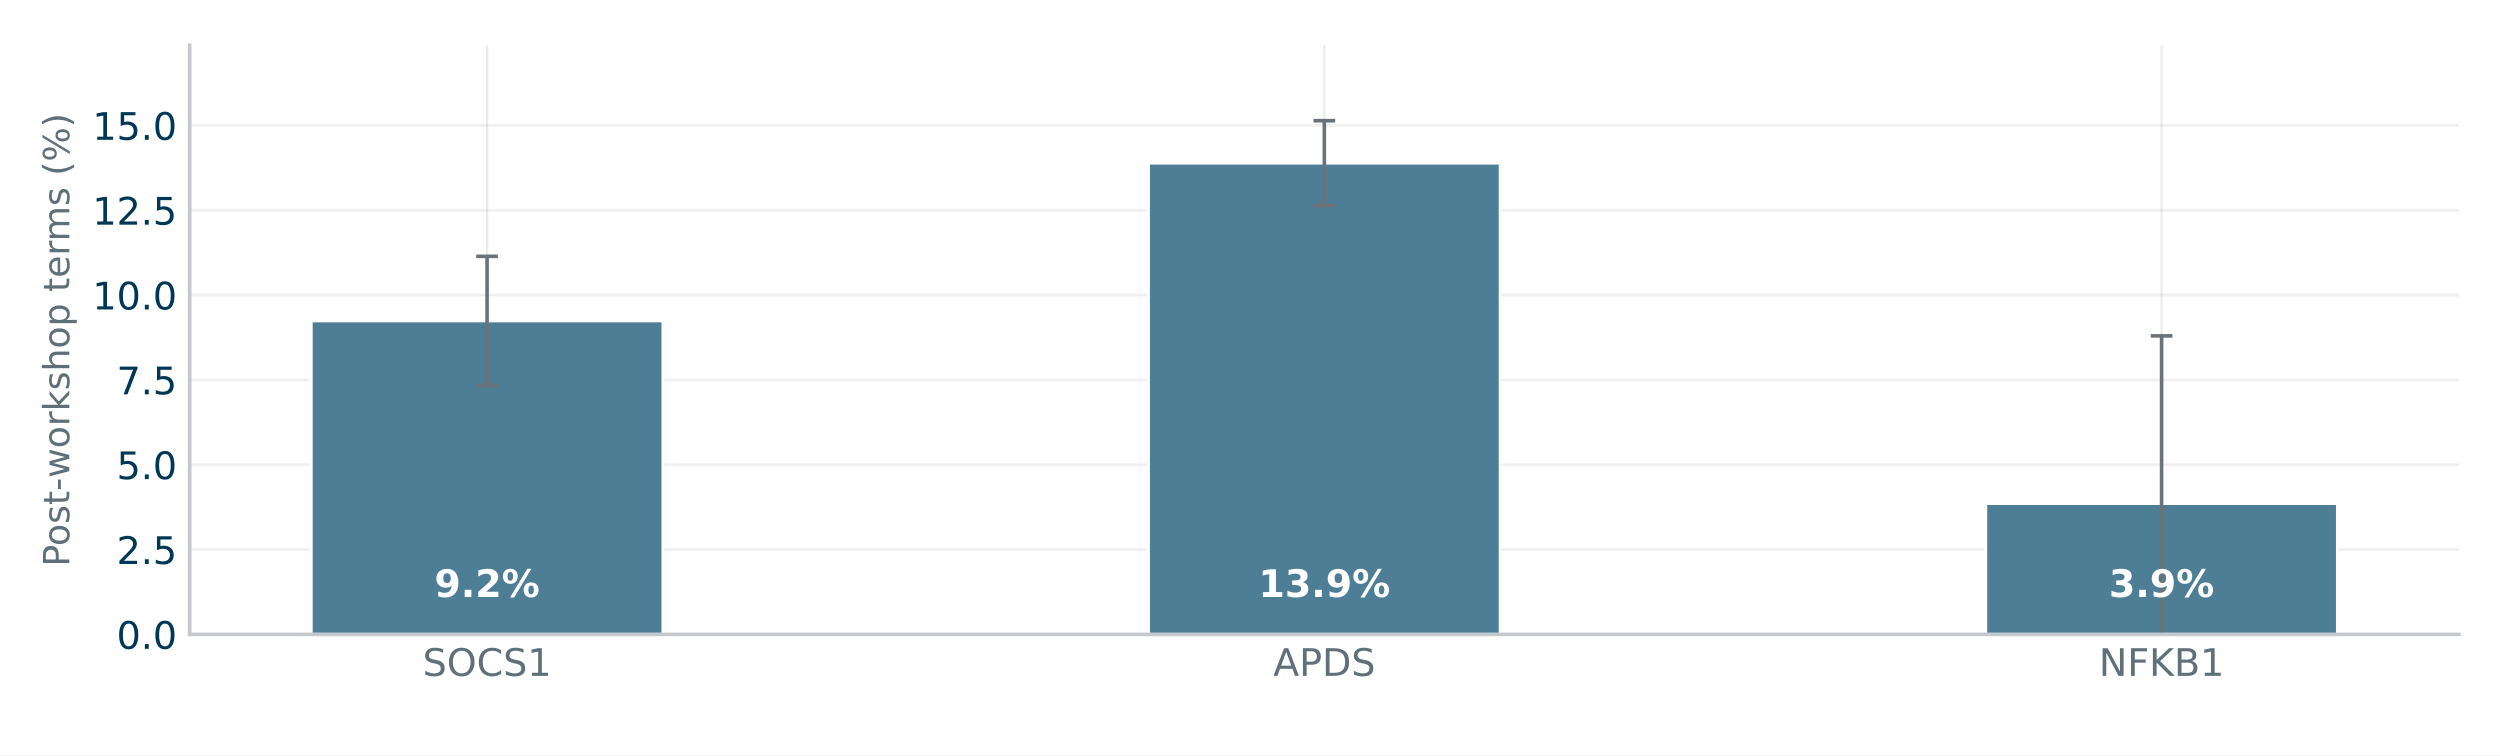
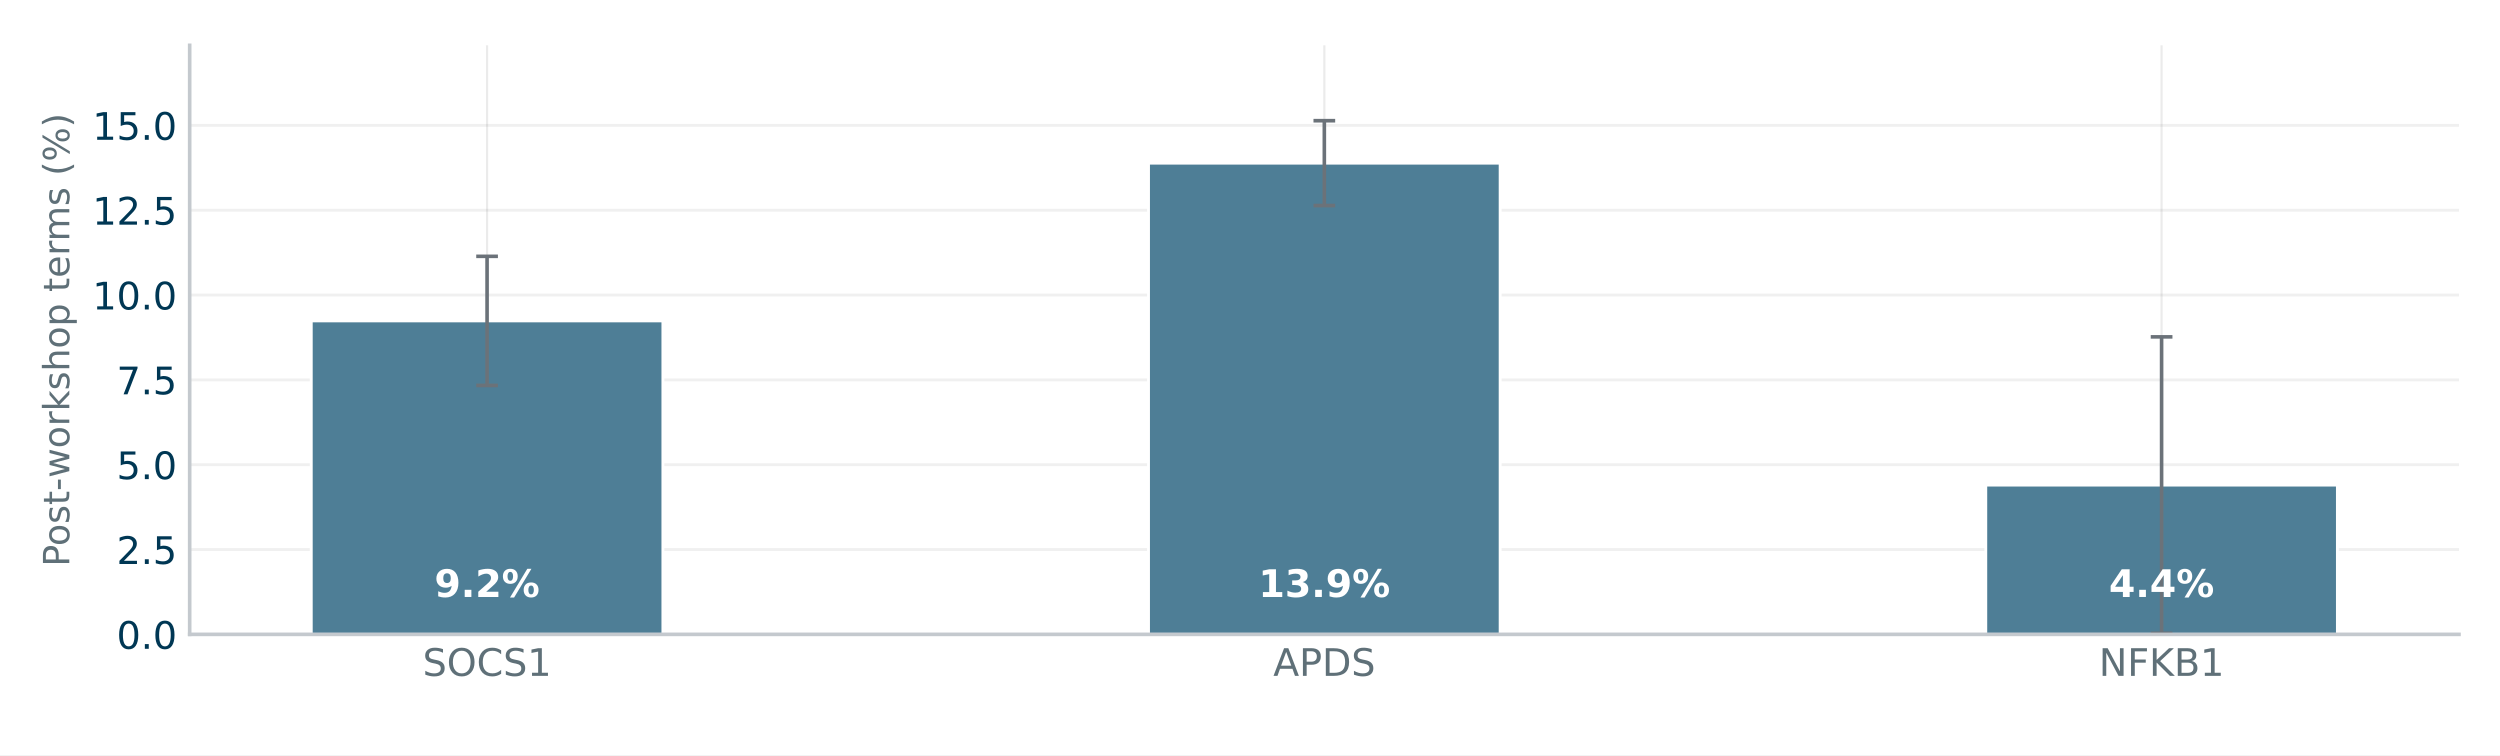
<svg xmlns="http://www.w3.org/2000/svg" xmlns:xlink="http://www.w3.org/1999/xlink" width="691.2pt" height="208.8pt" viewBox="0 0 691.2 208.8" version="1.1">
  <defs>
    <style type="text/css">*{stroke-linejoin: round; stroke-linecap: butt}</style>
  </defs>
  <g id="figure_1">
    <g id="patch_1">
      <path d="M 0 208.8  L 691.2 208.8  L 691.2 0  L 0 0  z " style="fill: #ffffff" />
    </g>
    <g id="axes_1">
      <g id="patch_2">
        <path d="M 52.442 175.392  L 679.86 175.392  L 679.86 12.528  L 52.442 12.528  z " style="fill: #ffffff" />
      </g>
      <g id="matplotlib.axis_1">
        <g id="xtick_1">
          <g id="line2d_1">
-             <path d="M 134.666 175.392  L 134.666 12.528  " clip-path="url(#p25dee4b56e)" style="fill: none; stroke: #b0b0b0; stroke-opacity: 0.25; stroke-width: 0.6; stroke-linecap: square" />
+             <path d="M 134.666 175.392  L 134.666 12.528  " clip-path="url(#p50e8179a1d)" style="fill: none; stroke: #b0b0b0; stroke-opacity: 0.25; stroke-width: 0.6; stroke-linecap: square" />
          </g>
          <g id="line2d_2" />
          <g id="text_1">
            <g style="fill: #5f7078" transform="translate(116.861 186.8695) scale(0.105 -0.105)">
              <defs>
                <path id="DejaVuSans-36" d="M 3425 4513  L 3425 3897  Q 3066 4069 2747 4153  Q 2428 4238 2131 4238  Q 1616 4238 1336 4038  Q 1056 3838 1056 3469  Q 1056 3159 1242 3001  Q 1428 2844 1947 2747  L 2328 2669  Q 3034 2534 3370 2195  Q 3706 1856 3706 1288  Q 3706 609 3251 259  Q 2797 -91 1919 -91  Q 1588 -91 1214 -16  Q 841 59 441 206  L 441 856  Q 825 641 1194 531  Q 1563 422 1919 422  Q 2459 422 2753 634  Q 3047 847 3047 1241  Q 3047 1584 2836 1778  Q 2625 1972 2144 2069  L 1759 2144  Q 1053 2284 737 2584  Q 422 2884 422 3419  Q 422 4038 858 4394  Q 1294 4750 2059 4750  Q 2388 4750 2728 4690  Q 3069 4631 3425 4513  z " transform="scale(0.015625)" />
                <path id="DejaVuSans-32" d="M 2522 4238  Q 1834 4238 1429 3725  Q 1025 3213 1025 2328  Q 1025 1447 1429 934  Q 1834 422 2522 422  Q 3209 422 3611 934  Q 4013 1447 4013 2328  Q 4013 3213 3611 3725  Q 3209 4238 2522 4238  z M 2522 4750  Q 3503 4750 4090 4092  Q 4678 3434 4678 2328  Q 4678 1225 4090 567  Q 3503 -91 2522 -91  Q 1538 -91 948 565  Q 359 1222 359 2328  Q 359 3434 948 4092  Q 1538 4750 2522 4750  z " transform="scale(0.015625)" />
                <path id="DejaVuSans-26" d="M 4122 4306  L 4122 3641  Q 3803 3938 3442 4084  Q 3081 4231 2675 4231  Q 1875 4231 1450 3742  Q 1025 3253 1025 2328  Q 1025 1406 1450 917  Q 1875 428 2675 428  Q 3081 428 3442 575  Q 3803 722 4122 1019  L 4122 359  Q 3791 134 3420 21  Q 3050 -91 2638 -91  Q 1578 -91 968 557  Q 359 1206 359 2328  Q 359 3453 968 4101  Q 1578 4750 2638 4750  Q 3056 4750 3426 4639  Q 3797 4528 4122 4306  z " transform="scale(0.015625)" />
                <path id="DejaVuSans-14" d="M 794 531  L 1825 531  L 1825 4091  L 703 3866  L 703 4441  L 1819 4666  L 2450 4666  L 2450 531  L 3481 531  L 3481 0  L 794 0  L 794 531  z " transform="scale(0.015625)" />
              </defs>
              <use xlink:href="#DejaVuSans-36" />
              <use xlink:href="#DejaVuSans-32" transform="translate(63.48438 0)" />
              <use xlink:href="#DejaVuSans-26" transform="translate(142.2031 0)" />
              <use xlink:href="#DejaVuSans-36" transform="translate(212.0312 0)" />
              <use xlink:href="#DejaVuSans-14" transform="translate(275.5156 0)" />
            </g>
          </g>
        </g>
        <g id="xtick_2">
          <g id="line2d_3">
-             <path d="M 366.151 175.392  L 366.151 12.528  " clip-path="url(#p25dee4b56e)" style="fill: none; stroke: #b0b0b0; stroke-opacity: 0.25; stroke-width: 0.6; stroke-linecap: square" />
+             <path d="M 366.151 175.392  L 366.151 12.528  " clip-path="url(#p50e8179a1d)" style="fill: none; stroke: #b0b0b0; stroke-opacity: 0.25; stroke-width: 0.6; stroke-linecap: square" />
          </g>
          <g id="line2d_4" />
          <g id="text_2">
            <g style="fill: #5f7078" transform="translate(352.0188 186.8695) scale(0.105 -0.105)">
              <defs>
                <path id="DejaVuSans-24" d="M 2188 4044  L 1331 1722  L 3047 1722  L 2188 4044  z M 1831 4666  L 2547 4666  L 4325 0  L 3669 0  L 3244 1197  L 1141 1197  L 716 0  L 50 0  L 1831 4666  z " transform="scale(0.015625)" />
                <path id="DejaVuSans-33" d="M 1259 4147  L 1259 2394  L 2053 2394  Q 2494 2394 2734 2622  Q 2975 2850 2975 3272  Q 2975 3691 2734 3919  Q 2494 4147 2053 4147  L 1259 4147  z M 628 4666  L 2053 4666  Q 2838 4666 3239 4311  Q 3641 3956 3641 3272  Q 3641 2581 3239 2228  Q 2838 1875 2053 1875  L 1259 1875  L 1259 0  L 628 0  L 628 4666  z " transform="scale(0.015625)" />
                <path id="DejaVuSans-27" d="M 1259 4147  L 1259 519  L 2022 519  Q 2988 519 3436 956  Q 3884 1394 3884 2338  Q 3884 3275 3436 3711  Q 2988 4147 2022 4147  L 1259 4147  z M 628 4666  L 1925 4666  Q 3281 4666 3915 4102  Q 4550 3538 4550 2338  Q 4550 1131 3912 565  Q 3275 0 1925 0  L 628 0  L 628 4666  z " transform="scale(0.015625)" />
              </defs>
              <use xlink:href="#DejaVuSans-24" />
              <use xlink:href="#DejaVuSans-33" transform="translate(68.40625 0)" />
              <use xlink:href="#DejaVuSans-27" transform="translate(128.7031 0)" />
              <use xlink:href="#DejaVuSans-36" transform="translate(205.7031 0)" />
            </g>
          </g>
        </g>
        <g id="xtick_3">
          <g id="line2d_5">
-             <path d="M 597.636 175.392  L 597.636 12.528  " clip-path="url(#p25dee4b56e)" style="fill: none; stroke: #b0b0b0; stroke-opacity: 0.25; stroke-width: 0.6; stroke-linecap: square" />
+             <path d="M 597.636 175.392  L 597.636 12.528  " clip-path="url(#p50e8179a1d)" style="fill: none; stroke: #b0b0b0; stroke-opacity: 0.25; stroke-width: 0.6; stroke-linecap: square" />
          </g>
          <g id="line2d_6" />
          <g id="text_3">
            <g style="fill: #5f7078" transform="translate(580.3041 186.8695) scale(0.105 -0.105)">
              <defs>
                <path id="DejaVuSans-31" d="M 628 4666  L 1478 4666  L 3547 763  L 3547 4666  L 4159 4666  L 4159 0  L 3309 0  L 1241 3903  L 1241 0  L 628 0  L 628 4666  z " transform="scale(0.015625)" />
                <path id="DejaVuSans-29" d="M 628 4666  L 3309 4666  L 3309 4134  L 1259 4134  L 1259 2759  L 3109 2759  L 3109 2228  L 1259 2228  L 1259 0  L 628 0  L 628 4666  z " transform="scale(0.015625)" />
                <path id="DejaVuSans-2e" d="M 628 4666  L 1259 4666  L 1259 2694  L 3353 4666  L 4166 4666  L 1850 2491  L 4331 0  L 3500 0  L 1259 2247  L 1259 0  L 628 0  L 628 4666  z " transform="scale(0.015625)" />
                <path id="DejaVuSans-25" d="M 1259 2228  L 1259 519  L 2272 519  Q 2781 519 3026 730  Q 3272 941 3272 1375  Q 3272 1813 3026 2020  Q 2781 2228 2272 2228  L 1259 2228  z M 1259 4147  L 1259 2741  L 2194 2741  Q 2656 2741 2882 2914  Q 3109 3088 3109 3444  Q 3109 3797 2882 3972  Q 2656 4147 2194 4147  L 1259 4147  z M 628 4666  L 2241 4666  Q 2963 4666 3353 4366  Q 3744 4066 3744 3513  Q 3744 3084 3544 2831  Q 3344 2578 2956 2516  Q 3422 2416 3680 2098  Q 3938 1781 3938 1306  Q 3938 681 3513 340  Q 3088 0 2303 0  L 628 0  L 628 4666  z " transform="scale(0.015625)" />
              </defs>
              <use xlink:href="#DejaVuSans-31" />
              <use xlink:href="#DejaVuSans-29" transform="translate(74.8125 0)" />
              <use xlink:href="#DejaVuSans-2e" transform="translate(132.3281 0)" />
              <use xlink:href="#DejaVuSans-25" transform="translate(197.9062 0)" />
              <use xlink:href="#DejaVuSans-14" transform="translate(266.5156 0)" />
            </g>
          </g>
        </g>
      </g>
      <g id="matplotlib.axis_2">
        <g id="ytick_1">
          <g id="line2d_7">
-             <path d="M 52.442 175.392  L 679.86 175.392  " clip-path="url(#p25dee4b56e)" style="fill: none; stroke: #000000; stroke-opacity: 0.06; stroke-width: 0.8; stroke-linecap: square" />
+             <path d="M 52.442 175.392  L 679.86 175.392  " clip-path="url(#p50e8179a1d)" style="fill: none; stroke: #000000; stroke-opacity: 0.06; stroke-width: 0.8; stroke-linecap: square" />
          </g>
          <g id="line2d_8" />
          <g id="text_4">
            <g style="fill: #003754" transform="translate(32.24406 179.3808) scale(0.105 -0.105)">
              <defs>
                <path id="DejaVuSans-13" d="M 2034 4250  Q 1547 4250 1301 3770  Q 1056 3291 1056 2328  Q 1056 1369 1301 889  Q 1547 409 2034 409  Q 2525 409 2770 889  Q 3016 1369 3016 2328  Q 3016 3291 2770 3770  Q 2525 4250 2034 4250  z M 2034 4750  Q 2819 4750 3233 4129  Q 3647 3509 3647 2328  Q 3647 1150 3233 529  Q 2819 -91 2034 -91  Q 1250 -91 836 529  Q 422 1150 422 2328  Q 422 3509 836 4129  Q 1250 4750 2034 4750  z " transform="scale(0.015625)" />
                <path id="DejaVuSans-11" d="M 684 794  L 1344 794  L 1344 0  L 684 0  L 684 794  z " transform="scale(0.015625)" />
              </defs>
              <use xlink:href="#DejaVuSans-13" />
              <use xlink:href="#DejaVuSans-11" transform="translate(63.625 0)" />
              <use xlink:href="#DejaVuSans-13" transform="translate(95.40625 0)" />
            </g>
          </g>
        </g>
        <g id="ytick_2">
          <g id="line2d_9">
-             <path d="M 52.442 151.938  L 679.86 151.938  " clip-path="url(#p25dee4b56e)" style="fill: none; stroke: #000000; stroke-opacity: 0.06; stroke-width: 0.8; stroke-linecap: square" />
+             <path d="M 52.442 151.938  L 679.86 151.938  " clip-path="url(#p50e8179a1d)" style="fill: none; stroke: #000000; stroke-opacity: 0.06; stroke-width: 0.8; stroke-linecap: square" />
          </g>
          <g id="line2d_10" />
          <g id="text_5">
            <g style="fill: #003754" transform="translate(32.24406 155.9263) scale(0.105 -0.105)">
              <defs>
                <path id="DejaVuSans-15" d="M 1228 531  L 3431 531  L 3431 0  L 469 0  L 469 531  Q 828 903 1448 1529  Q 2069 2156 2228 2338  Q 2531 2678 2651 2914  Q 2772 3150 2772 3378  Q 2772 3750 2511 3984  Q 2250 4219 1831 4219  Q 1534 4219 1204 4116  Q 875 4013 500 3803  L 500 4441  Q 881 4594 1212 4672  Q 1544 4750 1819 4750  Q 2544 4750 2975 4387  Q 3406 4025 3406 3419  Q 3406 3131 3298 2873  Q 3191 2616 2906 2266  Q 2828 2175 2409 1742  Q 1991 1309 1228 531  z " transform="scale(0.015625)" />
                <path id="DejaVuSans-18" d="M 691 4666  L 3169 4666  L 3169 4134  L 1269 4134  L 1269 2991  Q 1406 3038 1543 3061  Q 1681 3084 1819 3084  Q 2600 3084 3056 2656  Q 3513 2228 3513 1497  Q 3513 744 3044 326  Q 2575 -91 1722 -91  Q 1428 -91 1123 -41  Q 819 9 494 109  L 494 744  Q 775 591 1075 516  Q 1375 441 1709 441  Q 2250 441 2565 725  Q 2881 1009 2881 1497  Q 2881 1984 2565 2268  Q 2250 2553 1709 2553  Q 1456 2553 1204 2497  Q 953 2441 691 2322  L 691 4666  z " transform="scale(0.015625)" />
              </defs>
              <use xlink:href="#DejaVuSans-15" />
              <use xlink:href="#DejaVuSans-11" transform="translate(63.625 0)" />
              <use xlink:href="#DejaVuSans-18" transform="translate(95.40625 0)" />
            </g>
          </g>
        </g>
        <g id="ytick_3">
          <g id="line2d_11">
-             <path d="M 52.442 128.483  L 679.86 128.483  " clip-path="url(#p25dee4b56e)" style="fill: none; stroke: #000000; stroke-opacity: 0.06; stroke-width: 0.8; stroke-linecap: square" />
+             <path d="M 52.442 128.483  L 679.86 128.483  " clip-path="url(#p50e8179a1d)" style="fill: none; stroke: #000000; stroke-opacity: 0.06; stroke-width: 0.8; stroke-linecap: square" />
          </g>
          <g id="line2d_12" />
          <g id="text_6">
            <g style="fill: #003754" transform="translate(32.24406 132.4719) scale(0.105 -0.105)">
              <use xlink:href="#DejaVuSans-18" />
              <use xlink:href="#DejaVuSans-11" transform="translate(63.625 0)" />
              <use xlink:href="#DejaVuSans-13" transform="translate(95.40625 0)" />
            </g>
          </g>
        </g>
        <g id="ytick_4">
          <g id="line2d_13">
-             <path d="M 52.442 105.029  L 679.86 105.029  " clip-path="url(#p25dee4b56e)" style="fill: none; stroke: #000000; stroke-opacity: 0.06; stroke-width: 0.8; stroke-linecap: square" />
+             <path d="M 52.442 105.029  L 679.86 105.029  " clip-path="url(#p50e8179a1d)" style="fill: none; stroke: #000000; stroke-opacity: 0.06; stroke-width: 0.8; stroke-linecap: square" />
          </g>
          <g id="line2d_14" />
          <g id="text_7">
            <g style="fill: #003754" transform="translate(32.24406 109.0175) scale(0.105 -0.105)">
              <defs>
                <path id="DejaVuSans-1a" d="M 525 4666  L 3525 4666  L 3525 4397  L 1831 0  L 1172 0  L 2766 4134  L 525 4134  L 525 4666  z " transform="scale(0.015625)" />
              </defs>
              <use xlink:href="#DejaVuSans-1a" />
              <use xlink:href="#DejaVuSans-11" transform="translate(63.625 0)" />
              <use xlink:href="#DejaVuSans-18" transform="translate(95.40625 0)" />
            </g>
          </g>
        </g>
        <g id="ytick_5">
          <g id="line2d_15">
-             <path d="M 52.442 81.574  L 679.86 81.574  " clip-path="url(#p25dee4b56e)" style="fill: none; stroke: #000000; stroke-opacity: 0.06; stroke-width: 0.8; stroke-linecap: square" />
+             <path d="M 52.442 81.574  L 679.86 81.574  " clip-path="url(#p50e8179a1d)" style="fill: none; stroke: #000000; stroke-opacity: 0.06; stroke-width: 0.8; stroke-linecap: square" />
          </g>
          <g id="line2d_16" />
          <g id="text_8">
            <g style="fill: #003754" transform="translate(25.56344 85.56302) scale(0.105 -0.105)">
              <use xlink:href="#DejaVuSans-14" />
              <use xlink:href="#DejaVuSans-13" transform="translate(63.625 0)" />
              <use xlink:href="#DejaVuSans-11" transform="translate(127.25 0)" />
              <use xlink:href="#DejaVuSans-13" transform="translate(159.0312 0)" />
            </g>
          </g>
        </g>
        <g id="ytick_6">
          <g id="line2d_17">
-             <path d="M 52.442 58.12  L 679.86 58.12  " clip-path="url(#p25dee4b56e)" style="fill: none; stroke: #000000; stroke-opacity: 0.06; stroke-width: 0.8; stroke-linecap: square" />
+             <path d="M 52.442 58.12  L 679.86 58.12  " clip-path="url(#p50e8179a1d)" style="fill: none; stroke: #000000; stroke-opacity: 0.06; stroke-width: 0.8; stroke-linecap: square" />
          </g>
          <g id="line2d_18" />
          <g id="text_9">
            <g style="fill: #003754" transform="translate(25.56344 62.10859) scale(0.105 -0.105)">
              <use xlink:href="#DejaVuSans-14" />
              <use xlink:href="#DejaVuSans-15" transform="translate(63.625 0)" />
              <use xlink:href="#DejaVuSans-11" transform="translate(127.25 0)" />
              <use xlink:href="#DejaVuSans-18" transform="translate(159.0312 0)" />
            </g>
          </g>
        </g>
        <g id="ytick_7">
          <g id="line2d_19">
-             <path d="M 52.442 34.665  L 679.86 34.665  " clip-path="url(#p25dee4b56e)" style="fill: none; stroke: #000000; stroke-opacity: 0.06; stroke-width: 0.8; stroke-linecap: square" />
+             <path d="M 52.442 34.665  L 679.86 34.665  " clip-path="url(#p50e8179a1d)" style="fill: none; stroke: #000000; stroke-opacity: 0.06; stroke-width: 0.8; stroke-linecap: square" />
          </g>
          <g id="line2d_20" />
          <g id="text_10">
            <g style="fill: #003754" transform="translate(25.56344 38.65415) scale(0.105 -0.105)">
              <use xlink:href="#DejaVuSans-14" />
              <use xlink:href="#DejaVuSans-18" transform="translate(63.625 0)" />
              <use xlink:href="#DejaVuSans-11" transform="translate(127.25 0)" />
              <use xlink:href="#DejaVuSans-13" transform="translate(159.0312 0)" />
            </g>
          </g>
        </g>
        <g id="text_11">
          <g style="fill: #5f7078" transform="translate(19.16109 156.6413) rotate(-90) scale(0.1 -0.1)">
            <defs>
              <path id="DejaVuSans-52" d="M 1959 3097  Q 1497 3097 1228 2736  Q 959 2375 959 1747  Q 959 1119 1226 758  Q 1494 397 1959 397  Q 2419 397 2687 759  Q 2956 1122 2956 1747  Q 2956 2369 2687 2733  Q 2419 3097 1959 3097  z M 1959 3584  Q 2709 3584 3137 3096  Q 3566 2609 3566 1747  Q 3566 888 3137 398  Q 2709 -91 1959 -91  Q 1206 -91 779 398  Q 353 888 353 1747  Q 353 2609 779 3096  Q 1206 3584 1959 3584  z " transform="scale(0.015625)" />
              <path id="DejaVuSans-56" d="M 2834 3397  L 2834 2853  Q 2591 2978 2328 3040  Q 2066 3103 1784 3103  Q 1356 3103 1142 2972  Q 928 2841 928 2578  Q 928 2378 1081 2264  Q 1234 2150 1697 2047  L 1894 2003  Q 2506 1872 2764 1633  Q 3022 1394 3022 966  Q 3022 478 2636 193  Q 2250 -91 1575 -91  Q 1294 -91 989 -36  Q 684 19 347 128  L 347 722  Q 666 556 975 473  Q 1284 391 1588 391  Q 1994 391 2212 530  Q 2431 669 2431 922  Q 2431 1156 2273 1281  Q 2116 1406 1581 1522  L 1381 1569  Q 847 1681 609 1914  Q 372 2147 372 2553  Q 372 3047 722 3315  Q 1072 3584 1716 3584  Q 2034 3584 2315 3537  Q 2597 3491 2834 3397  z " transform="scale(0.015625)" />
              <path id="DejaVuSans-57" d="M 1172 4494  L 1172 3500  L 2356 3500  L 2356 3053  L 1172 3053  L 1172 1153  Q 1172 725 1289 603  Q 1406 481 1766 481  L 2356 481  L 2356 0  L 1766 0  Q 1100 0 847 248  Q 594 497 594 1153  L 594 3053  L 172 3053  L 172 3500  L 594 3500  L 594 4494  L 1172 4494  z " transform="scale(0.015625)" />
              <path id="DejaVuSans-10" d="M 313 2009  L 1997 2009  L 1997 1497  L 313 1497  L 313 2009  z " transform="scale(0.015625)" />
              <path id="DejaVuSans-5a" d="M 269 3500  L 844 3500  L 1563 769  L 2278 3500  L 2956 3500  L 3675 769  L 4391 3500  L 4966 3500  L 4050 0  L 3372 0  L 2619 2869  L 1863 0  L 1184 0  L 269 3500  z " transform="scale(0.015625)" />
              <path id="DejaVuSans-55" d="M 2631 2963  Q 2534 3019 2420 3045  Q 2306 3072 2169 3072  Q 1681 3072 1420 2755  Q 1159 2438 1159 1844  L 1159 0  L 581 0  L 581 3500  L 1159 3500  L 1159 2956  Q 1341 3275 1631 3429  Q 1922 3584 2338 3584  Q 2397 3584 2469 3576  Q 2541 3569 2628 3553  L 2631 2963  z " transform="scale(0.015625)" />
              <path id="DejaVuSans-4e" d="M 581 4863  L 1159 4863  L 1159 1991  L 2875 3500  L 3609 3500  L 1753 1863  L 3688 0  L 2938 0  L 1159 1709  L 1159 0  L 581 0  L 581 4863  z " transform="scale(0.015625)" />
              <path id="DejaVuSans-4b" d="M 3513 2113  L 3513 0  L 2938 0  L 2938 2094  Q 2938 2591 2744 2837  Q 2550 3084 2163 3084  Q 1697 3084 1428 2787  Q 1159 2491 1159 1978  L 1159 0  L 581 0  L 581 4863  L 1159 4863  L 1159 2956  Q 1366 3272 1645 3428  Q 1925 3584 2291 3584  Q 2894 3584 3203 3211  Q 3513 2838 3513 2113  z " transform="scale(0.015625)" />
              <path id="DejaVuSans-53" d="M 1159 525  L 1159 -1331  L 581 -1331  L 581 3500  L 1159 3500  L 1159 2969  Q 1341 3281 1617 3432  Q 1894 3584 2278 3584  Q 2916 3584 3314 3078  Q 3713 2572 3713 1747  Q 3713 922 3314 415  Q 2916 -91 2278 -91  Q 1894 -91 1617 61  Q 1341 213 1159 525  z M 3116 1747  Q 3116 2381 2855 2742  Q 2594 3103 2138 3103  Q 1681 3103 1420 2742  Q 1159 2381 1159 1747  Q 1159 1113 1420 752  Q 1681 391 2138 391  Q 2594 391 2855 752  Q 3116 1113 3116 1747  z " transform="scale(0.015625)" />
              <path id="DejaVuSans-3" transform="scale(0.015625)" />
              <path id="DejaVuSans-48" d="M 3597 1894  L 3597 1613  L 953 1613  Q 991 1019 1311 708  Q 1631 397 2203 397  Q 2534 397 2845 478  Q 3156 559 3463 722  L 3463 178  Q 3153 47 2828 -22  Q 2503 -91 2169 -91  Q 1331 -91 842 396  Q 353 884 353 1716  Q 353 2575 817 3079  Q 1281 3584 2069 3584  Q 2775 3584 3186 3129  Q 3597 2675 3597 1894  z M 3022 2063  Q 3016 2534 2758 2815  Q 2500 3097 2075 3097  Q 1594 3097 1305 2825  Q 1016 2553 972 2059  L 3022 2063  z " transform="scale(0.015625)" />
              <path id="DejaVuSans-50" d="M 3328 2828  Q 3544 3216 3844 3400  Q 4144 3584 4550 3584  Q 5097 3584 5394 3201  Q 5691 2819 5691 2113  L 5691 0  L 5113 0  L 5113 2094  Q 5113 2597 4934 2840  Q 4756 3084 4391 3084  Q 3944 3084 3684 2787  Q 3425 2491 3425 1978  L 3425 0  L 2847 0  L 2847 2094  Q 2847 2600 2669 2842  Q 2491 3084 2119 3084  Q 1678 3084 1418 2786  Q 1159 2488 1159 1978  L 1159 0  L 581 0  L 581 3500  L 1159 3500  L 1159 2956  Q 1356 3278 1631 3431  Q 1906 3584 2284 3584  Q 2666 3584 2933 3390  Q 3200 3197 3328 2828  z " transform="scale(0.015625)" />
              <path id="DejaVuSans-b" d="M 1984 4856  Q 1566 4138 1362 3434  Q 1159 2731 1159 2009  Q 1159 1288 1364 580  Q 1569 -128 1984 -844  L 1484 -844  Q 1016 -109 783 600  Q 550 1309 550 2009  Q 550 2706 781 3412  Q 1013 4119 1484 4856  L 1984 4856  z " transform="scale(0.015625)" />
              <path id="DejaVuSans-8" d="M 4653 2053  Q 4381 2053 4226 1822  Q 4072 1591 4072 1178  Q 4072 772 4226 539  Q 4381 306 4653 306  Q 4919 306 5073 539  Q 5228 772 5228 1178  Q 5228 1588 5073 1820  Q 4919 2053 4653 2053  z M 4653 2450  Q 5147 2450 5437 2106  Q 5728 1763 5728 1178  Q 5728 594 5436 251  Q 5144 -91 4653 -91  Q 4153 -91 3862 251  Q 3572 594 3572 1178  Q 3572 1766 3864 2108  Q 4156 2450 4653 2450  z M 1428 4353  Q 1159 4353 1004 4120  Q 850 3888 850 3481  Q 850 3069 1003 2837  Q 1156 2606 1428 2606  Q 1700 2606 1854 2837  Q 2009 3069 2009 3481  Q 2009 3884 1853 4118  Q 1697 4353 1428 4353  z M 4250 4750  L 4750 4750  L 1831 -91  L 1331 -91  L 4250 4750  z M 1428 4750  Q 1922 4750 2215 4408  Q 2509 4066 2509 3481  Q 2509 2891 2217 2550  Q 1925 2209 1428 2209  Q 931 2209 642 2551  Q 353 2894 353 3481  Q 353 4063 643 4406  Q 934 4750 1428 4750  z " transform="scale(0.015625)" />
              <path id="DejaVuSans-c" d="M 513 4856  L 1013 4856  Q 1481 4119 1714 3412  Q 1947 2706 1947 2009  Q 1947 1309 1714 600  Q 1481 -109 1013 -844  L 513 -844  Q 928 -128 1133 580  Q 1338 1288 1338 2009  Q 1338 2731 1133 3434  Q 928 4138 513 4856  z " transform="scale(0.015625)" />
            </defs>
            <use xlink:href="#DejaVuSans-33" />
            <use xlink:href="#DejaVuSans-52" transform="translate(56.73438 0)" />
            <use xlink:href="#DejaVuSans-56" transform="translate(117.9219 0)" />
            <use xlink:href="#DejaVuSans-57" transform="translate(170.0156 0)" />
            <use xlink:href="#DejaVuSans-10" transform="translate(209.2188 0)" />
            <use xlink:href="#DejaVuSans-5a" transform="translate(245.2969 0)" />
            <use xlink:href="#DejaVuSans-52" transform="translate(327.0781 0)" />
            <use xlink:href="#DejaVuSans-55" transform="translate(388.2656 0)" />
            <use xlink:href="#DejaVuSans-4e" transform="translate(429.375 0)" />
            <use xlink:href="#DejaVuSans-56" transform="translate(487.2812 0)" />
            <use xlink:href="#DejaVuSans-4b" transform="translate(539.375 0)" />
            <use xlink:href="#DejaVuSans-52" transform="translate(602.75 0)" />
            <use xlink:href="#DejaVuSans-53" transform="translate(663.9375 0)" />
            <use xlink:href="#DejaVuSans-3" transform="translate(727.4219 0)" />
            <use xlink:href="#DejaVuSans-57" transform="translate(759.2031 0)" />
            <use xlink:href="#DejaVuSans-48" transform="translate(798.4062 0)" />
            <use xlink:href="#DejaVuSans-55" transform="translate(859.9375 0)" />
            <use xlink:href="#DejaVuSans-50" transform="translate(899.2969 0)" />
            <use xlink:href="#DejaVuSans-56" transform="translate(996.7031 0)" />
            <use xlink:href="#DejaVuSans-3" transform="translate(1048.797 0)" />
            <use xlink:href="#DejaVuSans-b" transform="translate(1080.578 0)" />
            <use xlink:href="#DejaVuSans-8" transform="translate(1119.594 0)" />
            <use xlink:href="#DejaVuSans-c" transform="translate(1214.609 0)" />
          </g>
        </g>
      </g>
      <g id="patch_3">
-         <path d="M 86.054 175.392  L 183.278 175.392  L 183.278 88.72  L 86.054 88.72  z " clip-path="url(#p25dee4b56e)" style="fill: #4e7e96; stroke: #ffffff; stroke-width: 0.8; stroke-linejoin: miter" />
+         <path d="M 86.054 175.392  L 183.278 175.392  L 183.278 88.72  L 86.054 88.72  z " clip-path="url(#p50e8179a1d)" style="fill: #4e7e96; stroke: #ffffff; stroke-width: 0.8; stroke-linejoin: miter" />
      </g>
      <g id="patch_4">
-         <path d="M 317.539 175.392  L 414.763 175.392  L 414.763 45.101  L 317.539 45.101  z " clip-path="url(#p25dee4b56e)" style="fill: #4e7e96; stroke: #ffffff; stroke-width: 0.8; stroke-linejoin: miter" />
+         <path d="M 317.539 175.392  L 414.763 175.392  L 414.763 45.101  L 317.539 45.101  z " clip-path="url(#p50e8179a1d)" style="fill: #4e7e96; stroke: #ffffff; stroke-width: 0.8; stroke-linejoin: miter" />
      </g>
      <g id="patch_5">
-         <path d="M 549.025 175.392  L 646.248 175.392  L 646.248 139.226  L 549.025 139.226  z " clip-path="url(#p25dee4b56e)" style="fill: #4e7e96; stroke: #ffffff; stroke-width: 0.8; stroke-linejoin: miter" />
+         <path d="M 549.025 175.392  L 646.248 175.392  L 646.248 134.113  L 549.025 134.113  z " clip-path="url(#p50e8179a1d)" style="fill: #4e7e96; stroke: #ffffff; stroke-width: 0.8; stroke-linejoin: miter" />
      </g>
      <g id="LineCollection_1">
-         <path d="M 134.666 106.565  L 134.666 70.876  " clip-path="url(#p25dee4b56e)" style="fill: none; stroke: #6b7279" />
-         <path d="M 366.151 56.833  L 366.151 33.369  " clip-path="url(#p25dee4b56e)" style="fill: none; stroke: #6b7279" />
-         <path d="M 597.636 185.588  L 597.636 92.865  " clip-path="url(#p25dee4b56e)" style="fill: none; stroke: #6b7279" />
+         <path d="M 134.666 106.565  L 134.666 70.876  " clip-path="url(#p50e8179a1d)" style="fill: none; stroke: #6b7279" />
+         <path d="M 366.151 56.833  L 366.151 33.369  " clip-path="url(#p50e8179a1d)" style="fill: none; stroke: #6b7279" />
+         <path d="M 597.636 175.089  L 597.636 93.136  " clip-path="url(#p50e8179a1d)" style="fill: none; stroke: #6b7279" />
      </g>
      <g id="line2d_21">
        <defs>
-           <path id="m7eb76744d6" d="M 3 0  L -3 -0  " style="stroke: #6b7279" />
+           <path id="ma414392f77" d="M 3 0  L -3 -0  " style="stroke: #6b7279" />
        </defs>
-         <g clip-path="url(#p25dee4b56e)">
-           <use xlink:href="#m7eb76744d6" x="134.666" y="106.565" style="fill: #1f77b4; stroke: #6b7279" />
-           <use xlink:href="#m7eb76744d6" x="366.151" y="56.833" style="fill: #1f77b4; stroke: #6b7279" />
-           <use xlink:href="#m7eb76744d6" x="597.636" y="185.588" style="fill: #1f77b4; stroke: #6b7279" />
+         <g clip-path="url(#p50e8179a1d)">
+           <use xlink:href="#ma414392f77" x="134.666" y="106.565" style="fill: #1f77b4; stroke: #6b7279" />
+           <use xlink:href="#ma414392f77" x="366.151" y="56.833" style="fill: #1f77b4; stroke: #6b7279" />
+           <use xlink:href="#ma414392f77" x="597.636" y="175.089" style="fill: #1f77b4; stroke: #6b7279" />
        </g>
      </g>
      <g id="line2d_22">
-         <g clip-path="url(#p25dee4b56e)">
-           <use xlink:href="#m7eb76744d6" x="134.666" y="70.876" style="fill: #1f77b4; stroke: #6b7279" />
-           <use xlink:href="#m7eb76744d6" x="366.151" y="33.369" style="fill: #1f77b4; stroke: #6b7279" />
-           <use xlink:href="#m7eb76744d6" x="597.636" y="92.865" style="fill: #1f77b4; stroke: #6b7279" />
+         <g clip-path="url(#p50e8179a1d)">
+           <use xlink:href="#ma414392f77" x="134.666" y="70.876" style="fill: #1f77b4; stroke: #6b7279" />
+           <use xlink:href="#ma414392f77" x="366.151" y="33.369" style="fill: #1f77b4; stroke: #6b7279" />
+           <use xlink:href="#ma414392f77" x="597.636" y="93.136" style="fill: #1f77b4; stroke: #6b7279" />
        </g>
      </g>
      <g id="patch_6">
        <path d="M 52.442 175.392  L 52.442 12.528  " style="fill: none; stroke: #c4c9ce; stroke-linejoin: miter; stroke-linecap: square" />
      </g>
      <g id="patch_7">
        <path d="M 52.442 175.392  L 679.86 175.392  " style="fill: none; stroke: #c4c9ce; stroke-linejoin: miter; stroke-linecap: square" />
      </g>
      <g id="text_12">
        <g style="fill: #ffffff" transform="translate(120.1054 165.0521) scale(0.105 -0.105)">
          <defs>
            <path id="DejaVuSans-Bold-1c" d="M 641 103  L 641 966  Q 928 831 1190 764  Q 1453 697 1709 697  Q 2247 697 2547 995  Q 2847 1294 2900 1881  Q 2688 1725 2447 1647  Q 2206 1569 1925 1569  Q 1209 1569 770 1986  Q 331 2403 331 3084  Q 331 3838 820 4291  Q 1309 4744 2131 4744  Q 3044 4744 3544 4128  Q 4044 3513 4044 2388  Q 4044 1231 3459 570  Q 2875 -91 1856 -91  Q 1528 -91 1228 -42  Q 928 6 641 103  z M 2125 2350  Q 2441 2350 2600 2554  Q 2759 2759 2759 3169  Q 2759 3575 2600 3781  Q 2441 3988 2125 3988  Q 1809 3988 1650 3781  Q 1491 3575 1491 3169  Q 1491 2759 1650 2554  Q 1809 2350 2125 2350  z " transform="scale(0.015625)" />
            <path id="DejaVuSans-Bold-11" d="M 653 1209  L 1778 1209  L 1778 0  L 653 0  L 653 1209  z " transform="scale(0.015625)" />
            <path id="DejaVuSans-Bold-15" d="M 1844 884  L 3897 884  L 3897 0  L 506 0  L 506 884  L 2209 2388  Q 2438 2594 2547 2791  Q 2656 2988 2656 3200  Q 2656 3528 2436 3728  Q 2216 3928 1850 3928  Q 1569 3928 1234 3808  Q 900 3688 519 3450  L 519 4475  Q 925 4609 1322 4679  Q 1719 4750 2100 4750  Q 2938 4750 3402 4381  Q 3866 4013 3866 3353  Q 3866 2972 3669 2642  Q 3472 2313 2841 1759  L 1844 884  z " transform="scale(0.015625)" />
            <path id="DejaVuSans-Bold-8" d="M 4959 1925  Q 4738 1925 4616 1733  Q 4494 1541 4494 1184  Q 4494 825 4614 633  Q 4734 441 4959 441  Q 5184 441 5303 633  Q 5422 825 5422 1184  Q 5422 1541 5301 1733  Q 5181 1925 4959 1925  z M 4959 2450  Q 5541 2450 5875 2112  Q 6209 1775 6209 1184  Q 6209 594 5875 251  Q 5541 -91 4959 -91  Q 4378 -91 4042 251  Q 3706 594 3706 1184  Q 3706 1772 4042 2111  Q 4378 2450 4959 2450  z M 2094 -91  L 1403 -91  L 4319 4750  L 5013 4750  L 2094 -91  z M 1453 4750  Q 2034 4750 2367 4411  Q 2700 4072 2700 3481  Q 2700 2891 2367 2550  Q 2034 2209 1453 2209  Q 872 2209 539 2550  Q 206 2891 206 3481  Q 206 4072 539 4411  Q 872 4750 1453 4750  z M 1453 4225  Q 1228 4225 1106 4031  Q 984 3838 984 3481  Q 984 3122 1106 2926  Q 1228 2731 1453 2731  Q 1678 2731 1798 2926  Q 1919 3122 1919 3481  Q 1919 3838 1797 4031  Q 1675 4225 1453 4225  z " transform="scale(0.015625)" />
          </defs>
          <use xlink:href="#DejaVuSans-Bold-1c" />
          <use xlink:href="#DejaVuSans-Bold-11" transform="translate(69.57812 0)" />
          <use xlink:href="#DejaVuSans-Bold-15" transform="translate(107.5625 0)" />
          <use xlink:href="#DejaVuSans-Bold-8" transform="translate(177.1406 0)" />
        </g>
      </g>
      <g id="text_13">
        <g style="fill: #ffffff" transform="translate(347.9378 165.0521) scale(0.105 -0.105)">
          <defs>
            <path id="DejaVuSans-Bold-14" d="M 750 831  L 1813 831  L 1813 3847  L 722 3622  L 722 4441  L 1806 4666  L 2950 4666  L 2950 831  L 4013 831  L 4013 0  L 750 0  L 750 831  z " transform="scale(0.015625)" />
            <path id="DejaVuSans-Bold-16" d="M 2981 2516  Q 3453 2394 3698 2092  Q 3944 1791 3944 1325  Q 3944 631 3412 270  Q 2881 -91 1863 -91  Q 1503 -91 1142 -33  Q 781 25 428 141  L 428 1069  Q 766 900 1098 814  Q 1431 728 1753 728  Q 2231 728 2486 893  Q 2741 1059 2741 1369  Q 2741 1688 2480 1852  Q 2219 2016 1709 2016  L 1228 2016  L 1228 2791  L 1734 2791  Q 2188 2791 2409 2933  Q 2631 3075 2631 3366  Q 2631 3634 2415 3781  Q 2200 3928 1806 3928  Q 1516 3928 1219 3862  Q 922 3797 628 3669  L 628 4550  Q 984 4650 1334 4700  Q 1684 4750 2022 4750  Q 2931 4750 3382 4451  Q 3834 4153 3834 3553  Q 3834 3144 3618 2883  Q 3403 2622 2981 2516  z " transform="scale(0.015625)" />
          </defs>
          <use xlink:href="#DejaVuSans-Bold-14" />
          <use xlink:href="#DejaVuSans-Bold-16" transform="translate(69.57812 0)" />
          <use xlink:href="#DejaVuSans-Bold-11" transform="translate(139.1562 0)" />
          <use xlink:href="#DejaVuSans-Bold-1c" transform="translate(177.1406 0)" />
          <use xlink:href="#DejaVuSans-Bold-8" transform="translate(246.7188 0)" />
        </g>
      </g>
      <g id="text_14">
        <g style="fill: #ffffff" transform="translate(583.0759 165.0521) scale(0.105 -0.105)">
-           <use xlink:href="#DejaVuSans-Bold-16" />
+           <defs>
+             <path id="DejaVuSans-Bold-17" d="M 2356 3675  L 1038 1722  L 2356 1722  L 2356 3675  z M 2156 4666  L 3494 4666  L 3494 1722  L 4159 1722  L 4159 850  L 3494 850  L 3494 0  L 2356 0  L 2356 850  L 288 850  L 288 1881  L 2156 4666  z " transform="scale(0.015625)" />
+           </defs>
+           <use xlink:href="#DejaVuSans-Bold-17" />
          <use xlink:href="#DejaVuSans-Bold-11" transform="translate(69.57812 0)" />
-           <use xlink:href="#DejaVuSans-Bold-1c" transform="translate(107.5625 0)" />
+           <use xlink:href="#DejaVuSans-Bold-17" transform="translate(107.5625 0)" />
          <use xlink:href="#DejaVuSans-Bold-8" transform="translate(177.1406 0)" />
        </g>
      </g>
    </g>
  </g>
  <defs>
-     <clipPath id="p25dee4b56e">
+     <clipPath id="p50e8179a1d">
      <rect x="52.442" y="12.528" width="627.418" height="162.864" />
    </clipPath>
  </defs>
</svg>
